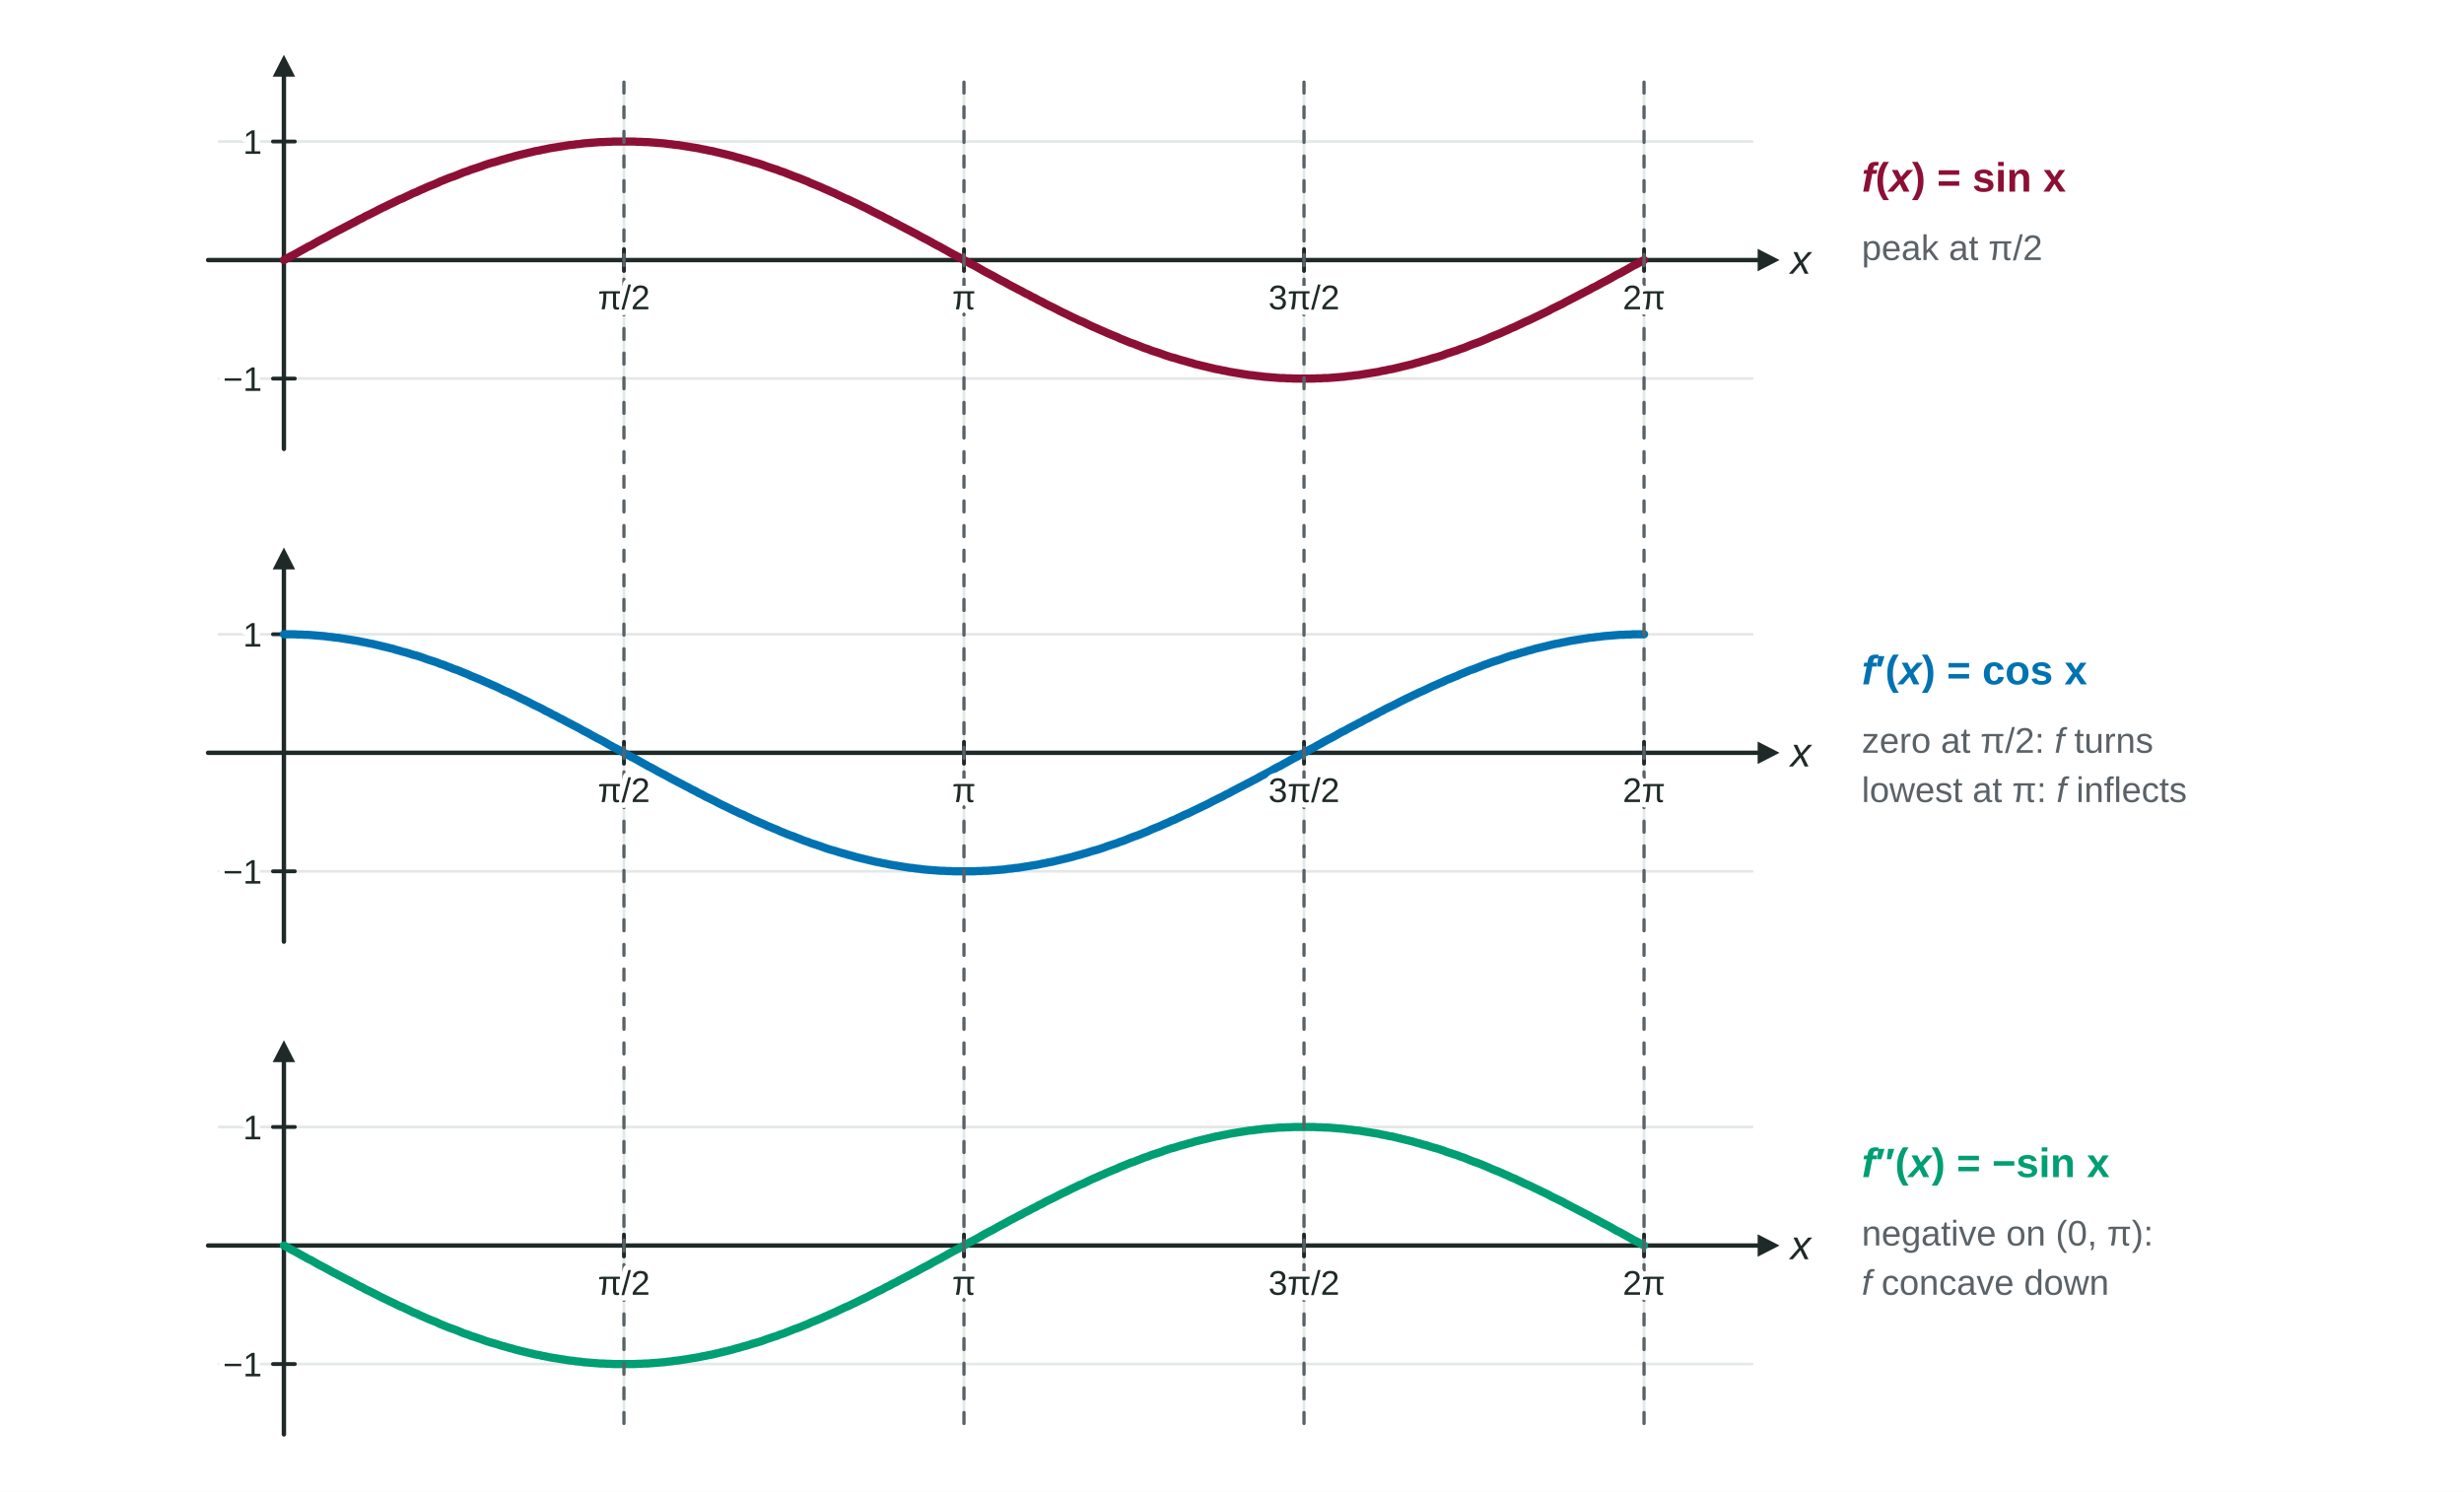
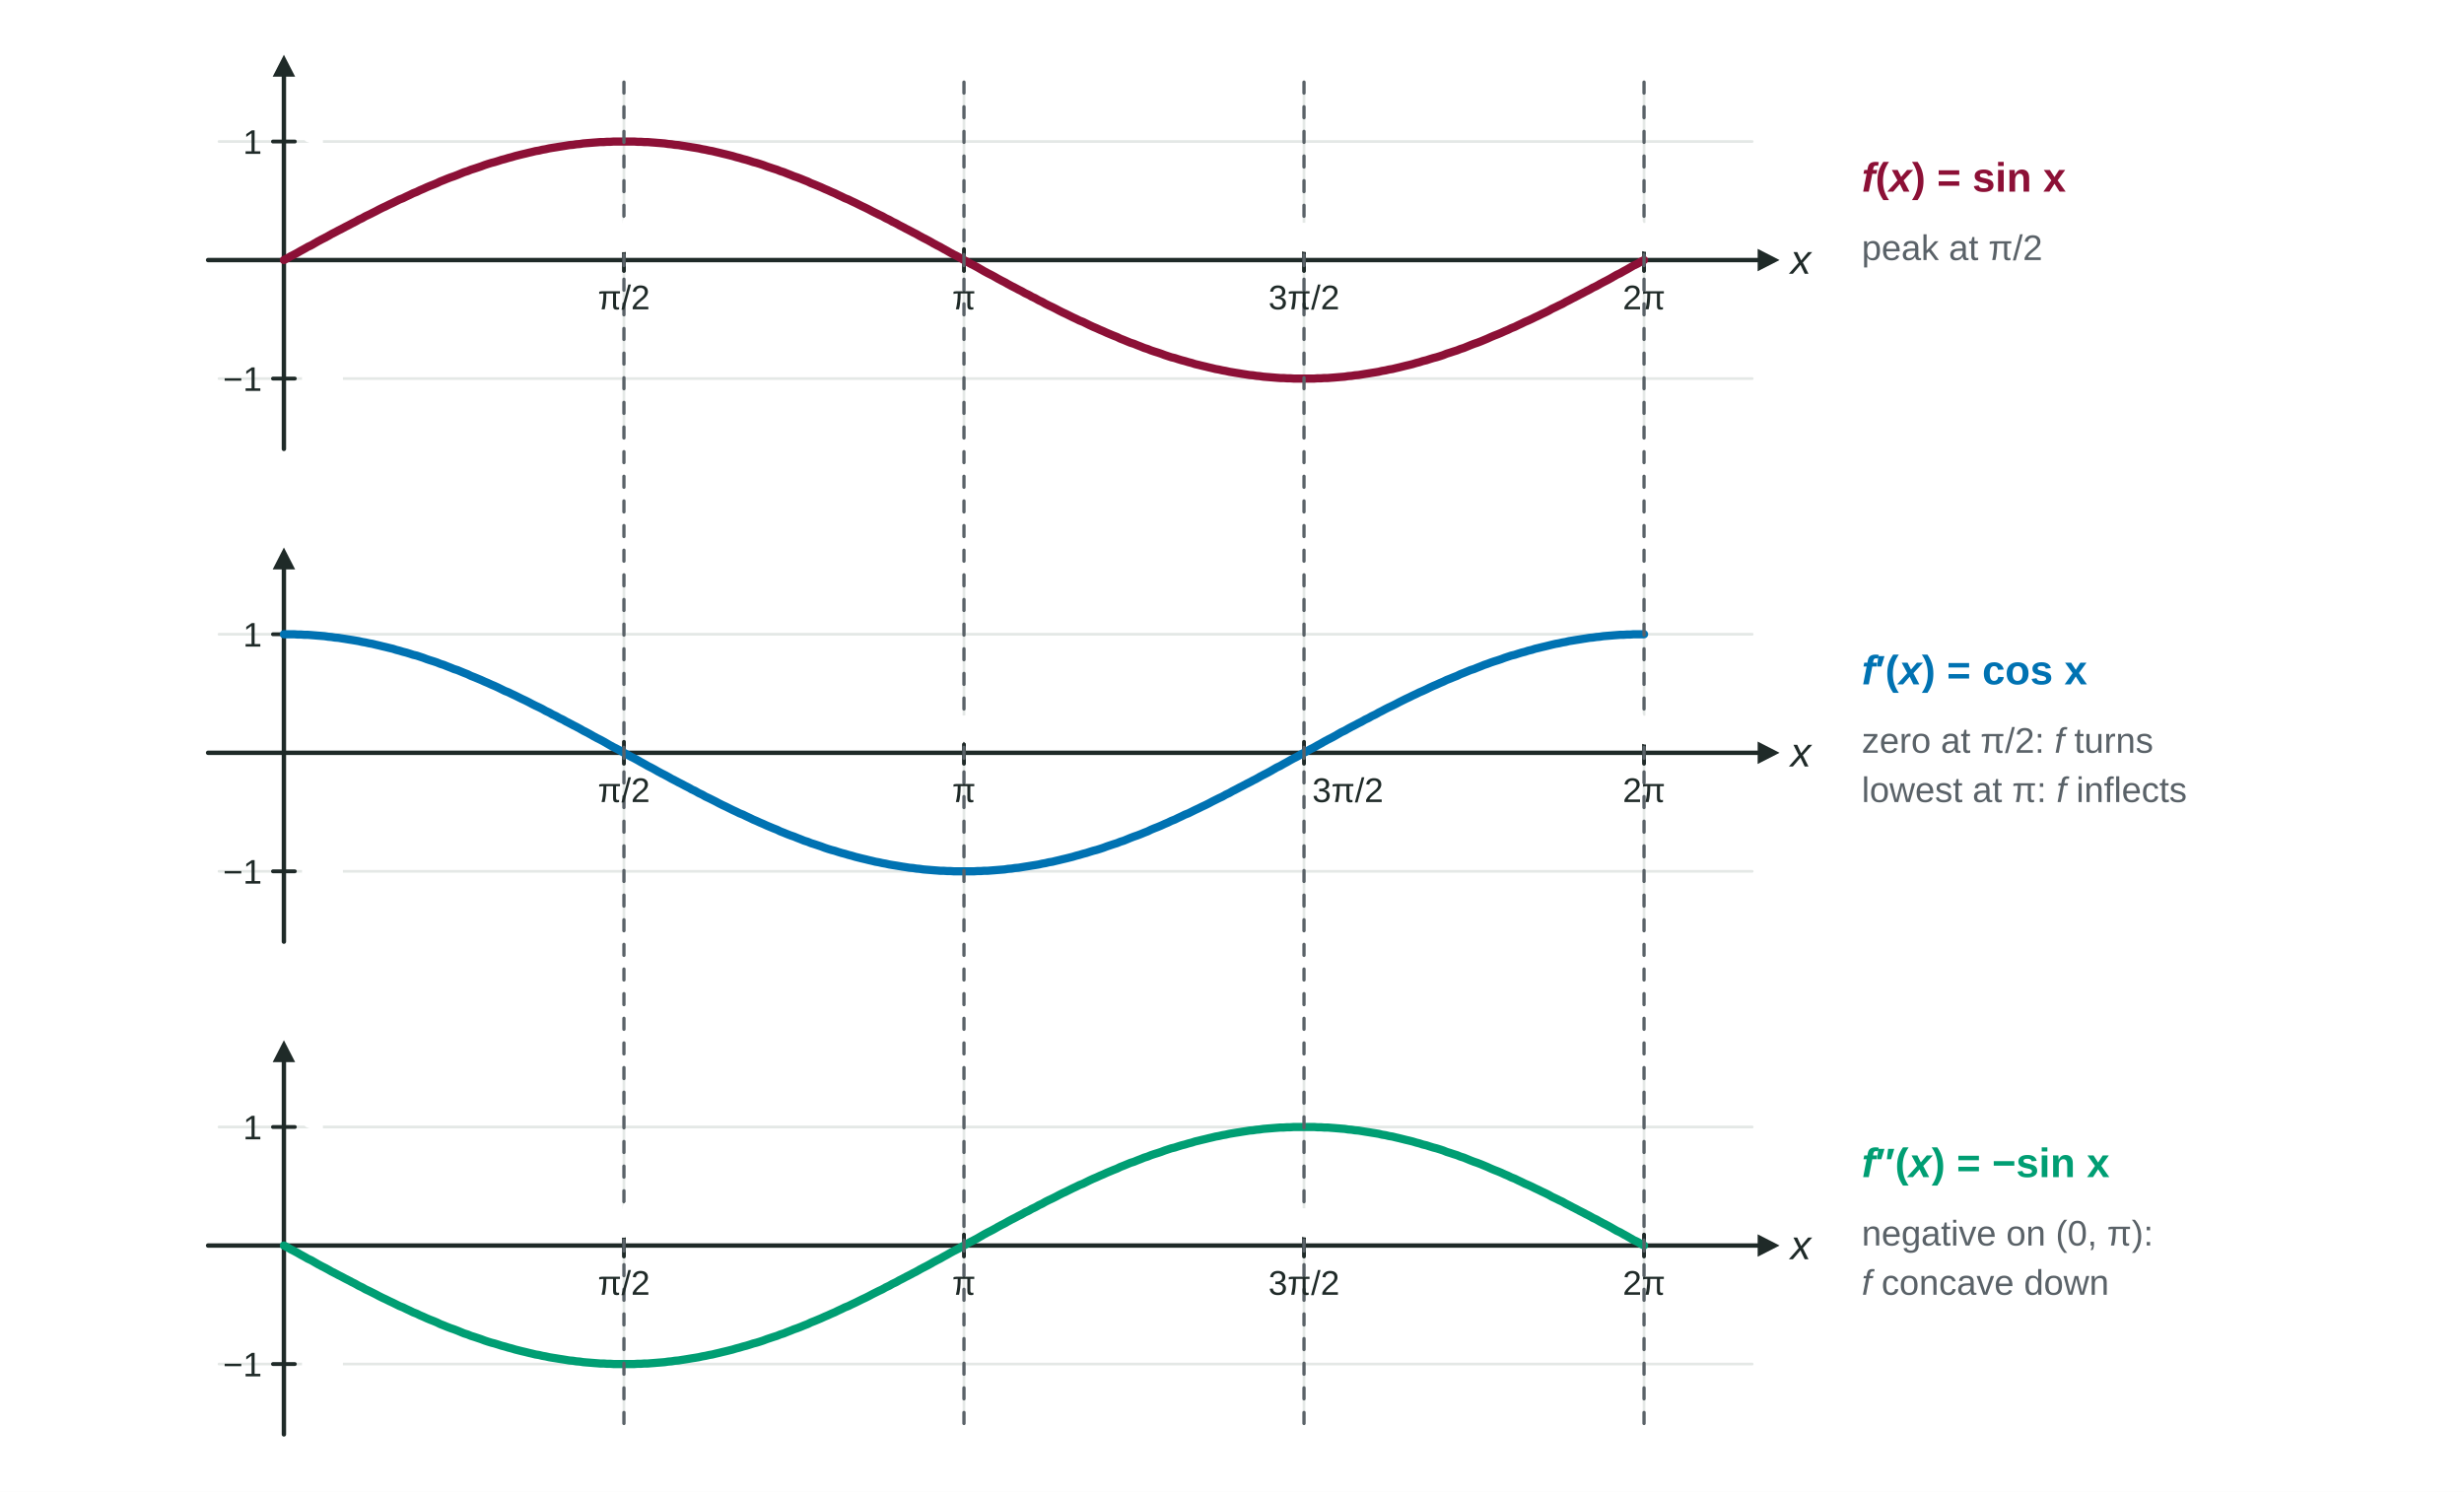
<svg xmlns="http://www.w3.org/2000/svg" viewBox="0 0 900 545" width="900" height="545" role="img" aria-labelledby="f-fp-fpp-sine-t f-fp-fpp-sine-d" font-family="Arial, Helvetica, sans-serif">
  <rect width="900" height="545" fill="#FFFFFF" />
  <line x1="227.9" y1="30" x2="227.9" y2="160" stroke="#E4E8E6" stroke-width="1" stroke-linecap="round" />
  <line x1="352.1" y1="30" x2="352.1" y2="160" stroke="#E4E8E6" stroke-width="1" stroke-linecap="round" />
  <line x1="476.3" y1="30" x2="476.3" y2="160" stroke="#E4E8E6" stroke-width="1" stroke-linecap="round" />
  <line x1="600.5" y1="30" x2="600.5" y2="160" stroke="#E4E8E6" stroke-width="1" stroke-linecap="round" />
  <line x1="80" y1="138.3" x2="640" y2="138.3" stroke="#E4E8E6" stroke-width="1" stroke-linecap="round" />
  <line x1="80" y1="51.7" x2="640" y2="51.7" stroke="#E4E8E6" stroke-width="1" stroke-linecap="round" />
  <line x1="76" y1="95" x2="644" y2="95" stroke="#1F2A28" stroke-width="1.6" stroke-linecap="round" />
  <polygon points="650,95 642,99.1 642,90.9" fill="#1F2A28" />
  <line x1="103.7" y1="164" x2="103.7" y2="26" stroke="#1F2A28" stroke-width="1.6" stroke-linecap="round" />
  <polygon points="103.7,20 107.8,28 99.6,28" fill="#1F2A28" />
  <line x1="227.9" y1="91" x2="227.9" y2="99" stroke="#1F2A28" stroke-width="1.4" stroke-linecap="round" />
  <line x1="352.1" y1="91" x2="352.1" y2="99" stroke="#1F2A28" stroke-width="1.4" stroke-linecap="round" />
  <line x1="476.3" y1="91" x2="476.3" y2="99" stroke="#1F2A28" stroke-width="1.4" stroke-linecap="round" />
  <line x1="600.5" y1="91" x2="600.5" y2="99" stroke="#1F2A28" stroke-width="1.4" stroke-linecap="round" />
  <line x1="99.7" y1="138.3" x2="107.7" y2="138.3" stroke="#1F2A28" stroke-width="1.4" stroke-linecap="round" />
  <line x1="99.7" y1="51.7" x2="107.7" y2="51.7" stroke="#1F2A28" stroke-width="1.4" stroke-linecap="round" />
  <text x="654" y="100" font-size="15" fill="#1F2A28" font-style="italic">x</text>
  <path d="M103.7 95L105 94.3L106.2 93.6L107.4 93L108.7 92.3L109.9 91.6L111.2 90.9L112.4 90.2L113.7 89.6L114.9 88.9L116.1 88.2L117.4 87.5L118.6 86.9L119.9 86.2L121.1 85.5L122.3 84.9L123.6 84.2L124.8 83.6L126.1 82.9L127.3 82.3L128.6 81.6L129.8 81L131 80.3L132.3 79.7L133.5 79L134.8 78.4L136 77.8L137.2 77.2L138.5 76.5L139.7 75.9L141 75.3L142.2 74.7L143.5 74.1L144.7 73.5L145.9 72.9L147.2 72.4L148.4 71.8L149.7 71.2L150.9 70.6L152.2 70.1L153.4 69.5L154.6 69L155.9 68.4L157.1 67.9L158.4 67.4L159.6 66.9L160.8 66.3L162.1 65.8L163.3 65.3L164.6 64.8L165.8 64.4L167.1 63.9L168.3 63.4L169.5 62.9L170.8 62.5L172 62L173.3 61.6L174.5 61.2L175.7 60.8L177 60.3L178.2 59.9L179.5 59.5L180.7 59.2L182 58.8L183.2 58.4L184.4 58.1L185.7 57.7L186.9 57.4L188.2 57L189.4 56.7L190.6 56.4L191.9 56.1L193.1 55.8L194.4 55.5L195.6 55.2L196.9 55L198.1 54.7L199.3 54.5L200.6 54.2L201.8 54L203.1 53.8L204.3 53.6L205.6 53.4L206.8 53.2L208 53L209.3 52.9L210.5 52.7L211.8 52.6L213 52.4L214.2 52.3L215.5 52.2L216.7 52.1L218 52L219.2 51.9L220.5 51.9L221.7 51.8L222.9 51.8L224.2 51.7L225.4 51.7L226.7 51.7L227.9 51.7L229.1 51.7L230.4 51.7L231.6 51.7L232.9 51.8L234.1 51.8L235.4 51.9L236.6 51.9L237.8 52L239.1 52.1L240.3 52.2L241.6 52.3L242.8 52.4L244.1 52.6L245.3 52.7L246.5 52.9L247.8 53L249 53.2L250.3 53.4L251.5 53.6L252.7 53.8L254 54L255.2 54.2L256.5 54.5L257.7 54.7L259 55L260.2 55.2L261.4 55.5L262.7 55.8L263.9 56.1L265.2 56.4L266.4 56.7L267.6 57L268.9 57.4L270.1 57.7L271.4 58.1L272.6 58.4L273.9 58.8L275.1 59.2L276.3 59.5L277.6 59.9L278.8 60.3L280.1 60.8L281.3 61.2L282.5 61.6L283.8 62L285 62.5L286.3 62.9L287.5 63.4L288.8 63.9L290 64.4L291.2 64.8L292.5 65.3L293.7 65.8L295 66.3L296.2 66.9L297.5 67.4L298.7 67.9L299.9 68.4L301.2 69L302.4 69.5L303.7 70.1L304.9 70.6L306.1 71.2L307.4 71.8L308.6 72.4L309.9 72.9L311.1 73.5L312.4 74.1L313.6 74.7L314.8 75.3L316.1 75.9L317.3 76.5L318.6 77.2L319.8 77.8L321 78.4L322.3 79L323.5 79.7L324.8 80.3L326 81L327.3 81.6L328.5 82.3L329.7 82.9L331 83.6L332.2 84.2L333.5 84.9L334.7 85.5L335.9 86.2L337.2 86.9L338.4 87.5L339.7 88.2L340.9 88.9L342.2 89.6L343.4 90.2L344.6 90.9L345.9 91.6L347.1 92.3L348.4 93L349.6 93.6L350.9 94.3L352.1 95L353.3 95.7L354.6 96.4L355.8 97L357.1 97.7L358.3 98.4L359.5 99.1L360.8 99.8L362 100.4L363.3 101.1L364.5 101.8L365.8 102.5L367 103.1L368.2 103.8L369.5 104.5L370.7 105.1L372 105.8L373.2 106.4L374.4 107.1L375.7 107.7L376.9 108.4L378.2 109L379.4 109.7L380.7 110.3L381.9 111L383.1 111.6L384.4 112.2L385.6 112.8L386.9 113.5L388.1 114.1L389.4 114.7L390.6 115.3L391.8 115.9L393.1 116.5L394.3 117.1L395.6 117.6L396.8 118.2L398 118.8L399.3 119.4L400.5 119.9L401.8 120.5L403 121L404.3 121.6L405.5 122.1L406.7 122.6L408 123.1L409.2 123.7L410.5 124.2L411.7 124.7L412.9 125.2L414.2 125.6L415.4 126.1L416.7 126.6L417.9 127.1L419.2 127.5L420.4 128L421.6 128.4L422.9 128.8L424.1 129.2L425.4 129.7L426.6 130.1L427.8 130.5L429.1 130.8L430.3 131.2L431.6 131.6L432.8 131.9L434.1 132.3L435.3 132.6L436.5 133L437.8 133.3L439 133.6L440.3 133.9L441.5 134.2L442.8 134.5L444 134.8L445.2 135L446.5 135.3L447.7 135.5L449 135.8L450.2 136L451.4 136.2L452.7 136.4L453.9 136.6L455.2 136.8L456.4 137L457.7 137.1L458.9 137.3L460.1 137.4L461.4 137.6L462.6 137.7L463.9 137.8L465.1 137.9L466.3 138L467.6 138.1L468.8 138.1L470.1 138.2L471.3 138.2L472.6 138.3L473.8 138.3L475 138.3L476.3 138.3L477.5 138.3L478.8 138.3L480 138.3L481.2 138.2L482.5 138.2L483.7 138.1L485 138.1L486.2 138L487.5 137.9L488.7 137.8L489.9 137.7L491.2 137.6L492.4 137.4L493.7 137.3L494.9 137.1L496.2 137L497.4 136.8L498.6 136.6L499.9 136.4L501.1 136.2L502.4 136L503.6 135.8L504.8 135.5L506.1 135.3L507.3 135L508.6 134.8L509.8 134.5L511.1 134.2L512.3 133.9L513.5 133.6L514.8 133.3L516 133L517.3 132.6L518.5 132.3L519.7 131.9L521 131.6L522.2 131.2L523.5 130.8L524.7 130.5L526 130.1L527.2 129.7L528.4 129.2L529.7 128.8L530.9 128.4L532.2 128L533.4 127.5L534.7 127.1L535.9 126.6L537.1 126.1L538.4 125.6L539.6 125.2L540.9 124.7L542.1 124.2L543.3 123.7L544.6 123.1L545.8 122.6L547.1 122.1L548.3 121.6L549.6 121L550.8 120.5L552 119.9L553.3 119.4L554.5 118.8L555.8 118.2L557 117.6L558.2 117.1L559.5 116.5L560.7 115.9L562 115.3L563.2 114.7L564.5 114.1L565.7 113.5L566.9 112.8L568.2 112.2L569.4 111.6L570.7 111L571.9 110.3L573.1 109.7L574.4 109L575.6 108.4L576.9 107.7L578.1 107.1L579.4 106.4L580.6 105.8L581.8 105.1L583.1 104.5L584.3 103.8L585.6 103.1L586.8 102.5L588.1 101.8L589.3 101.1L590.5 100.4L591.8 99.8L593 99.1L594.3 98.4L595.5 97.7L596.7 97L598 96.4L599.2 95.7L600.5 95" fill="none" stroke="#8C1036" stroke-width="3" stroke-linejoin="round" stroke-linecap="round" />
  <line x1="227.9" y1="210" x2="227.9" y2="340" stroke="#E4E8E6" stroke-width="1" stroke-linecap="round" />
  <line x1="352.1" y1="210" x2="352.1" y2="340" stroke="#E4E8E6" stroke-width="1" stroke-linecap="round" />
  <line x1="476.3" y1="210" x2="476.3" y2="340" stroke="#E4E8E6" stroke-width="1" stroke-linecap="round" />
  <line x1="600.5" y1="210" x2="600.5" y2="340" stroke="#E4E8E6" stroke-width="1" stroke-linecap="round" />
  <line x1="80" y1="318.3" x2="640" y2="318.3" stroke="#E4E8E6" stroke-width="1" stroke-linecap="round" />
  <line x1="80" y1="231.7" x2="640" y2="231.7" stroke="#E4E8E6" stroke-width="1" stroke-linecap="round" />
  <line x1="76" y1="275" x2="644" y2="275" stroke="#1F2A28" stroke-width="1.6" stroke-linecap="round" />
  <polygon points="650,275 642,279.1 642,270.9" fill="#1F2A28" />
  <line x1="103.7" y1="344" x2="103.7" y2="206" stroke="#1F2A28" stroke-width="1.6" stroke-linecap="round" />
  <polygon points="103.7,200 107.8,208 99.6,208" fill="#1F2A28" />
  <line x1="227.9" y1="271" x2="227.9" y2="279" stroke="#1F2A28" stroke-width="1.4" stroke-linecap="round" />
  <line x1="352.1" y1="271" x2="352.1" y2="279" stroke="#1F2A28" stroke-width="1.4" stroke-linecap="round" />
  <line x1="476.3" y1="271" x2="476.3" y2="279" stroke="#1F2A28" stroke-width="1.4" stroke-linecap="round" />
  <line x1="600.5" y1="271" x2="600.5" y2="279" stroke="#1F2A28" stroke-width="1.4" stroke-linecap="round" />
  <line x1="99.7" y1="318.3" x2="107.7" y2="318.3" stroke="#1F2A28" stroke-width="1.4" stroke-linecap="round" />
  <line x1="99.7" y1="231.7" x2="107.7" y2="231.7" stroke="#1F2A28" stroke-width="1.4" stroke-linecap="round" />
  <text x="654" y="280" font-size="15" fill="#1F2A28" font-style="italic">x</text>
  <path d="M103.7 231.7L105 231.7L106.2 231.7L107.4 231.7L108.7 231.8L109.9 231.8L111.2 231.9L112.4 231.9L113.7 232L114.9 232.1L116.1 232.2L117.4 232.3L118.6 232.4L119.9 232.6L121.1 232.7L122.3 232.9L123.6 233L124.8 233.2L126.1 233.4L127.3 233.6L128.6 233.8L129.8 234L131 234.2L132.3 234.5L133.5 234.7L134.8 235L136 235.2L137.2 235.5L138.5 235.8L139.7 236.1L141 236.4L142.2 236.7L143.5 237L144.7 237.4L145.9 237.7L147.2 238.1L148.4 238.4L149.7 238.8L150.9 239.2L152.2 239.5L153.4 239.9L154.6 240.3L155.9 240.8L157.1 241.2L158.4 241.6L159.6 242L160.8 242.5L162.1 242.9L163.3 243.4L164.6 243.9L165.8 244.4L167.1 244.8L168.3 245.3L169.5 245.8L170.8 246.3L172 246.9L173.3 247.4L174.5 247.9L175.7 248.4L177 249L178.2 249.5L179.5 250.1L180.7 250.6L182 251.2L183.2 251.8L184.4 252.4L185.7 252.9L186.9 253.5L188.2 254.1L189.4 254.7L190.6 255.3L191.9 255.9L193.1 256.5L194.4 257.2L195.6 257.8L196.9 258.4L198.1 259L199.3 259.7L200.6 260.3L201.8 261L203.1 261.6L204.3 262.3L205.6 262.9L206.8 263.6L208 264.2L209.3 264.9L210.5 265.5L211.8 266.2L213 266.9L214.2 267.5L215.5 268.2L216.7 268.9L218 269.6L219.2 270.2L220.5 270.9L221.7 271.6L222.9 272.3L224.2 273L225.4 273.6L226.7 274.3L227.9 275L229.1 275.7L230.4 276.4L231.6 277L232.9 277.7L234.1 278.4L235.4 279.1L236.6 279.8L237.8 280.4L239.1 281.1L240.3 281.8L241.6 282.5L242.8 283.1L244.1 283.8L245.3 284.5L246.5 285.1L247.8 285.8L249 286.4L250.3 287.1L251.5 287.7L252.7 288.4L254 289L255.2 289.7L256.5 290.3L257.7 291L259 291.6L260.2 292.2L261.4 292.8L262.7 293.5L263.9 294.1L265.2 294.7L266.4 295.3L267.6 295.9L268.9 296.5L270.1 297.1L271.4 297.6L272.6 298.2L273.9 298.8L275.1 299.4L276.3 299.9L277.6 300.5L278.8 301L280.1 301.6L281.3 302.1L282.5 302.6L283.8 303.1L285 303.7L286.3 304.2L287.5 304.7L288.8 305.2L290 305.6L291.2 306.1L292.5 306.6L293.7 307.1L295 307.5L296.2 308L297.5 308.4L298.7 308.8L299.9 309.2L301.2 309.7L302.4 310.1L303.7 310.5L304.9 310.8L306.1 311.2L307.4 311.6L308.6 311.9L309.9 312.3L311.1 312.6L312.4 313L313.6 313.3L314.8 313.6L316.1 313.9L317.3 314.2L318.6 314.5L319.8 314.8L321 315L322.3 315.3L323.5 315.5L324.8 315.8L326 316L327.3 316.2L328.5 316.4L329.7 316.6L331 316.8L332.2 317L333.5 317.1L334.7 317.3L335.9 317.4L337.2 317.6L338.4 317.7L339.7 317.8L340.9 317.9L342.2 318L343.4 318.1L344.6 318.1L345.9 318.2L347.1 318.2L348.4 318.3L349.6 318.3L350.9 318.3L352.1 318.3L353.3 318.3L354.6 318.3L355.8 318.3L357.1 318.2L358.3 318.2L359.5 318.1L360.8 318.1L362 318L363.3 317.9L364.5 317.8L365.8 317.7L367 317.6L368.2 317.4L369.5 317.3L370.7 317.1L372 317L373.2 316.8L374.4 316.6L375.7 316.4L376.9 316.2L378.2 316L379.4 315.8L380.7 315.5L381.9 315.3L383.1 315L384.4 314.8L385.6 314.5L386.9 314.2L388.1 313.9L389.4 313.6L390.6 313.3L391.8 313L393.1 312.6L394.3 312.3L395.6 311.9L396.8 311.6L398 311.2L399.3 310.8L400.5 310.5L401.8 310.1L403 309.7L404.3 309.2L405.5 308.8L406.7 308.4L408 308L409.2 307.5L410.5 307.1L411.7 306.6L412.9 306.1L414.2 305.6L415.4 305.2L416.7 304.7L417.9 304.2L419.2 303.7L420.4 303.1L421.6 302.6L422.9 302.1L424.1 301.6L425.4 301L426.6 300.5L427.8 299.9L429.1 299.4L430.3 298.8L431.6 298.2L432.8 297.6L434.1 297.1L435.3 296.5L436.5 295.9L437.8 295.3L439 294.7L440.3 294.1L441.5 293.5L442.8 292.8L444 292.2L445.2 291.6L446.5 291L447.7 290.3L449 289.7L450.2 289L451.4 288.4L452.7 287.7L453.9 287.1L455.2 286.4L456.4 285.8L457.7 285.1L458.9 284.5L460.1 283.8L461.4 283.1L462.6 282.5L463.9 281.8L465.1 281.1L466.3 280.4L467.6 279.8L468.8 279.1L470.1 278.4L471.3 277.7L472.6 277L473.8 276.4L475 275.7L476.3 275L477.5 274.3L478.8 273.6L480 273L481.2 272.3L482.5 271.6L483.7 270.9L485 270.2L486.2 269.6L487.5 268.9L488.7 268.2L489.9 267.5L491.2 266.9L492.4 266.2L493.7 265.5L494.9 264.9L496.2 264.2L497.4 263.6L498.6 262.9L499.9 262.3L501.1 261.6L502.4 261L503.6 260.3L504.8 259.7L506.1 259L507.3 258.4L508.6 257.8L509.8 257.2L511.1 256.5L512.3 255.9L513.5 255.3L514.8 254.7L516 254.1L517.3 253.5L518.5 252.9L519.7 252.4L521 251.8L522.2 251.2L523.5 250.6L524.7 250.1L526 249.5L527.2 249L528.4 248.4L529.7 247.9L530.9 247.4L532.2 246.9L533.4 246.3L534.7 245.8L535.9 245.3L537.1 244.8L538.4 244.4L539.6 243.9L540.9 243.4L542.1 242.9L543.3 242.5L544.6 242L545.8 241.6L547.1 241.2L548.3 240.8L549.6 240.3L550.8 239.9L552 239.5L553.3 239.2L554.5 238.8L555.8 238.4L557 238.1L558.2 237.7L559.5 237.4L560.7 237L562 236.7L563.2 236.4L564.5 236.1L565.7 235.8L566.9 235.5L568.2 235.2L569.4 235L570.7 234.7L571.9 234.5L573.1 234.2L574.4 234L575.6 233.8L576.9 233.6L578.1 233.4L579.4 233.2L580.6 233L581.8 232.9L583.1 232.7L584.3 232.6L585.6 232.4L586.8 232.3L588.1 232.2L589.3 232.1L590.5 232L591.8 231.9L593 231.9L594.3 231.8L595.5 231.8L596.7 231.7L598 231.7L599.2 231.7L600.5 231.7" fill="none" stroke="#0072B2" stroke-width="3" stroke-linejoin="round" stroke-linecap="round" />
  <line x1="227.9" y1="390" x2="227.9" y2="520" stroke="#E4E8E6" stroke-width="1" stroke-linecap="round" />
  <line x1="352.1" y1="390" x2="352.1" y2="520" stroke="#E4E8E6" stroke-width="1" stroke-linecap="round" />
  <line x1="476.3" y1="390" x2="476.3" y2="520" stroke="#E4E8E6" stroke-width="1" stroke-linecap="round" />
  <line x1="600.5" y1="390" x2="600.5" y2="520" stroke="#E4E8E6" stroke-width="1" stroke-linecap="round" />
  <line x1="80" y1="498.3" x2="640" y2="498.3" stroke="#E4E8E6" stroke-width="1" stroke-linecap="round" />
  <line x1="80" y1="411.7" x2="640" y2="411.7" stroke="#E4E8E6" stroke-width="1" stroke-linecap="round" />
  <line x1="76" y1="455" x2="644" y2="455" stroke="#1F2A28" stroke-width="1.6" stroke-linecap="round" />
  <polygon points="650,455 642,459.1 642,450.9" fill="#1F2A28" />
  <line x1="103.7" y1="524" x2="103.7" y2="386" stroke="#1F2A28" stroke-width="1.6" stroke-linecap="round" />
  <polygon points="103.7,380 107.8,388 99.6,388" fill="#1F2A28" />
  <line x1="227.9" y1="451" x2="227.9" y2="459" stroke="#1F2A28" stroke-width="1.4" stroke-linecap="round" />
  <line x1="352.1" y1="451" x2="352.1" y2="459" stroke="#1F2A28" stroke-width="1.4" stroke-linecap="round" />
  <line x1="476.3" y1="451" x2="476.3" y2="459" stroke="#1F2A28" stroke-width="1.4" stroke-linecap="round" />
  <line x1="600.5" y1="451" x2="600.5" y2="459" stroke="#1F2A28" stroke-width="1.4" stroke-linecap="round" />
  <line x1="99.7" y1="498.3" x2="107.7" y2="498.3" stroke="#1F2A28" stroke-width="1.4" stroke-linecap="round" />
  <line x1="99.7" y1="411.7" x2="107.7" y2="411.7" stroke="#1F2A28" stroke-width="1.4" stroke-linecap="round" />
  <text x="654" y="460" font-size="15" fill="#1F2A28" font-style="italic">x</text>
  <path d="M103.7 455L105 455.7L106.2 456.4L107.4 457L108.7 457.7L109.9 458.4L111.2 459.1L112.4 459.8L113.7 460.4L114.9 461.1L116.1 461.8L117.4 462.5L118.6 463.1L119.9 463.8L121.1 464.5L122.3 465.1L123.6 465.8L124.8 466.4L126.1 467.1L127.3 467.7L128.6 468.4L129.8 469L131 469.7L132.3 470.3L133.5 471L134.8 471.6L136 472.2L137.2 472.8L138.5 473.5L139.7 474.1L141 474.7L142.2 475.3L143.5 475.9L144.7 476.5L145.9 477.1L147.2 477.6L148.4 478.2L149.7 478.8L150.9 479.4L152.2 479.9L153.4 480.5L154.6 481L155.9 481.6L157.1 482.1L158.4 482.6L159.6 483.1L160.8 483.7L162.1 484.2L163.3 484.7L164.6 485.2L165.8 485.6L167.1 486.1L168.3 486.6L169.5 487.1L170.8 487.5L172 488L173.3 488.4L174.5 488.8L175.7 489.2L177 489.7L178.2 490.1L179.5 490.5L180.7 490.8L182 491.2L183.2 491.6L184.4 491.9L185.7 492.3L186.9 492.6L188.2 493L189.4 493.3L190.6 493.6L191.9 493.9L193.1 494.2L194.4 494.5L195.6 494.8L196.9 495L198.1 495.3L199.3 495.5L200.6 495.8L201.8 496L203.1 496.2L204.3 496.4L205.6 496.6L206.8 496.8L208 497L209.3 497.1L210.5 497.3L211.8 497.4L213 497.6L214.2 497.7L215.5 497.8L216.7 497.9L218 498L219.2 498.1L220.5 498.1L221.7 498.2L222.9 498.2L224.2 498.3L225.4 498.3L226.7 498.3L227.9 498.3L229.1 498.3L230.4 498.3L231.6 498.3L232.9 498.2L234.1 498.2L235.4 498.1L236.6 498.1L237.8 498L239.1 497.9L240.3 497.8L241.6 497.7L242.8 497.6L244.1 497.4L245.3 497.3L246.5 497.1L247.8 497L249 496.8L250.3 496.6L251.5 496.4L252.7 496.2L254 496L255.2 495.8L256.5 495.5L257.7 495.3L259 495L260.2 494.8L261.4 494.5L262.7 494.2L263.9 493.9L265.2 493.6L266.4 493.3L267.6 493L268.9 492.6L270.1 492.3L271.4 491.9L272.6 491.6L273.9 491.2L275.1 490.8L276.3 490.5L277.6 490.1L278.8 489.7L280.1 489.2L281.3 488.8L282.5 488.4L283.8 488L285 487.5L286.3 487.1L287.5 486.6L288.8 486.1L290 485.6L291.2 485.2L292.5 484.7L293.7 484.2L295 483.7L296.2 483.1L297.5 482.6L298.7 482.1L299.9 481.6L301.2 481L302.4 480.5L303.7 479.9L304.9 479.4L306.1 478.8L307.4 478.2L308.6 477.6L309.9 477.1L311.1 476.5L312.4 475.9L313.6 475.3L314.8 474.7L316.1 474.1L317.3 473.5L318.6 472.8L319.8 472.2L321 471.6L322.3 471L323.5 470.3L324.8 469.7L326 469L327.3 468.4L328.5 467.7L329.7 467.1L331 466.4L332.2 465.8L333.5 465.1L334.7 464.5L335.9 463.8L337.2 463.1L338.4 462.5L339.7 461.8L340.9 461.1L342.2 460.4L343.4 459.8L344.6 459.1L345.9 458.4L347.1 457.7L348.4 457L349.6 456.4L350.9 455.7L352.1 455L353.3 454.3L354.6 453.6L355.8 453L357.1 452.3L358.3 451.6L359.5 450.9L360.8 450.2L362 449.6L363.3 448.9L364.5 448.2L365.8 447.5L367 446.9L368.2 446.2L369.5 445.5L370.7 444.9L372 444.2L373.2 443.6L374.4 442.9L375.7 442.3L376.9 441.6L378.2 441L379.4 440.3L380.7 439.7L381.9 439L383.1 438.4L384.4 437.8L385.6 437.2L386.9 436.5L388.1 435.9L389.4 435.3L390.6 434.7L391.8 434.1L393.1 433.5L394.3 432.9L395.6 432.4L396.8 431.8L398 431.2L399.3 430.6L400.5 430.1L401.8 429.5L403 429L404.3 428.4L405.5 427.9L406.7 427.4L408 426.9L409.2 426.3L410.5 425.8L411.7 425.3L412.9 424.8L414.2 424.4L415.4 423.9L416.7 423.4L417.9 422.9L419.2 422.5L420.4 422L421.6 421.6L422.9 421.2L424.1 420.8L425.4 420.3L426.6 419.9L427.8 419.5L429.1 419.2L430.3 418.8L431.6 418.4L432.8 418.1L434.1 417.7L435.3 417.4L436.5 417L437.8 416.7L439 416.4L440.3 416.1L441.5 415.8L442.8 415.5L444 415.2L445.2 415L446.5 414.7L447.7 414.5L449 414.2L450.2 414L451.4 413.8L452.7 413.6L453.9 413.4L455.2 413.2L456.4 413L457.7 412.9L458.9 412.7L460.1 412.6L461.4 412.4L462.6 412.3L463.9 412.2L465.1 412.1L466.3 412L467.6 411.9L468.8 411.9L470.1 411.8L471.3 411.8L472.6 411.7L473.8 411.7L475 411.7L476.3 411.7L477.5 411.7L478.8 411.7L480 411.7L481.2 411.8L482.5 411.8L483.7 411.9L485 411.9L486.2 412L487.5 412.1L488.7 412.2L489.9 412.3L491.2 412.4L492.4 412.6L493.7 412.7L494.9 412.9L496.2 413L497.4 413.2L498.6 413.4L499.9 413.6L501.1 413.8L502.4 414L503.6 414.2L504.8 414.5L506.1 414.7L507.3 415L508.6 415.2L509.8 415.5L511.1 415.8L512.3 416.1L513.5 416.4L514.8 416.7L516 417L517.3 417.4L518.5 417.7L519.7 418.1L521 418.4L522.2 418.8L523.5 419.2L524.7 419.5L526 419.9L527.2 420.3L528.4 420.8L529.7 421.2L530.9 421.6L532.2 422L533.4 422.5L534.7 422.9L535.9 423.4L537.1 423.9L538.4 424.4L539.6 424.8L540.9 425.3L542.1 425.8L543.3 426.3L544.6 426.9L545.8 427.4L547.1 427.9L548.3 428.4L549.6 429L550.8 429.5L552 430.1L553.3 430.6L554.5 431.2L555.8 431.8L557 432.4L558.2 432.9L559.5 433.5L560.7 434.1L562 434.7L563.2 435.3L564.5 435.9L565.7 436.5L566.9 437.2L568.2 437.8L569.4 438.4L570.7 439L571.9 439.7L573.1 440.3L574.4 441L575.6 441.6L576.9 442.3L578.1 442.9L579.4 443.6L580.6 444.2L581.8 444.9L583.1 445.5L584.3 446.2L585.6 446.9L586.8 447.5L588.1 448.2L589.3 448.9L590.5 449.6L591.8 450.2L593 450.9L594.3 451.6L595.5 452.3L596.7 453L598 453.6L599.2 454.3L600.5 455" fill="none" stroke="#009E73" stroke-width="3" stroke-linejoin="round" stroke-linecap="round" />
  <line x1="227.9" y1="30" x2="227.9" y2="520" stroke="#5A6268" stroke-width="1.2" stroke-dasharray="4 5" stroke-linecap="round" />
  <line x1="352.1" y1="30" x2="352.1" y2="520" stroke="#5A6268" stroke-width="1.2" stroke-dasharray="4 5" stroke-linecap="round" />
  <line x1="476.3" y1="30" x2="476.3" y2="520" stroke="#5A6268" stroke-width="1.2" stroke-dasharray="4 5" stroke-linecap="round" />
  <line x1="600.5" y1="30" x2="600.5" y2="520" stroke="#5A6268" stroke-width="1.2" stroke-dasharray="4 5" stroke-linecap="round" />
  <text x="680" y="70" font-size="15" fill="#8C1036" font-weight="bold">
    <tspan font-style="italic">f</tspan>(<tspan font-style="italic">x</tspan>) = sin x</text>
  <text x="680" y="250" font-size="15" fill="#0072B2" font-weight="bold">
    <tspan font-style="italic">f</tspan>′(<tspan font-style="italic">x</tspan>) = cos x</text>
  <text x="680" y="430" font-size="15" fill="#009E73" font-weight="bold">
    <tspan font-style="italic">f</tspan>″(<tspan font-style="italic">x</tspan>) = −sin x</text>
  <text x="680" y="95" font-size="13" fill="#5A6268">peak at π/2</text>
  <text x="680" y="275" font-size="13" fill="#5A6268">zero at π/2: <tspan font-style="italic">f</tspan> turns</text>
  <text x="680" y="293" font-size="13" fill="#5A6268">lowest at π: <tspan font-style="italic">f</tspan> inflects</text>
  <text x="680" y="455" font-size="13" fill="#5A6268">negative on (0, π):</text>
  <text x="680" y="473" font-size="13" fill="#5A6268">
    <tspan font-style="italic">f</tspan> concave down</text>
-   <text x="227.9" y="113" font-size="12.5" fill="#FFFFFF" text-anchor="middle" stroke="#FFFFFF" stroke-width="4" stroke-linejoin="round">π/2</text>
+   <text x="227.9" y="90" font-size="12.5" fill="#FFFFFF" text-anchor="middle" stroke="#FFFFFF" stroke-width="4" stroke-linejoin="round">π/2</text>
  <text x="227.9" y="113" font-size="12.5" fill="#1F2A28" text-anchor="middle">π/2</text>
-   <text x="352.1" y="113" font-size="12.5" fill="#FFFFFF" text-anchor="middle" stroke="#FFFFFF" stroke-width="4" stroke-linejoin="round">π</text>
+   <text x="355.1" y="90" font-size="12.5" fill="#FFFFFF" text-anchor="start" stroke="#FFFFFF" stroke-width="4" stroke-linejoin="round">π</text>
  <text x="352.1" y="113" font-size="12.5" fill="#1F2A28" text-anchor="middle">π</text>
-   <text x="476.3" y="113" font-size="12.5" fill="#FFFFFF" text-anchor="middle" stroke="#FFFFFF" stroke-width="4" stroke-linejoin="round">3π/2</text>
+   <text x="476.3" y="90" font-size="12.5" fill="#FFFFFF" text-anchor="middle" stroke="#FFFFFF" stroke-width="4" stroke-linejoin="round">3π/2</text>
  <text x="476.3" y="113" font-size="12.5" fill="#1F2A28" text-anchor="middle">3π/2</text>
-   <text x="600.5" y="113" font-size="12.5" fill="#FFFFFF" text-anchor="middle" stroke="#FFFFFF" stroke-width="4" stroke-linejoin="round">2π</text>
+   <text x="600.5" y="90" font-size="12.5" fill="#FFFFFF" text-anchor="middle" stroke="#FFFFFF" stroke-width="4" stroke-linejoin="round">2π</text>
  <text x="600.5" y="113" font-size="12.5" fill="#1F2A28" text-anchor="middle">2π</text>
-   <text x="95.7" y="142.8" font-size="12.5" fill="#FFFFFF" text-anchor="end" stroke="#FFFFFF" stroke-width="4" stroke-linejoin="round">−1</text>
+   <text x="111.7" y="142.8" font-size="12.5" fill="#FFFFFF" text-anchor="start" stroke="#FFFFFF" stroke-width="4" stroke-linejoin="round">−1</text>
  <text x="95.7" y="142.8" font-size="12.5" fill="#1F2A28" text-anchor="end">−1</text>
-   <text x="95.7" y="56.2" font-size="12.5" fill="#FFFFFF" text-anchor="end" stroke="#FFFFFF" stroke-width="4" stroke-linejoin="round">1</text>
+   <text x="111.7" y="56.2" font-size="12.5" fill="#FFFFFF" text-anchor="start" stroke="#FFFFFF" stroke-width="4" stroke-linejoin="round">1</text>
  <text x="95.7" y="56.2" font-size="12.5" fill="#1F2A28" text-anchor="end">1</text>
-   <text x="227.9" y="293" font-size="12.5" fill="#FFFFFF" text-anchor="middle" stroke="#FFFFFF" stroke-width="4" stroke-linejoin="round">π/2</text>
+   <text x="230.9" y="270" font-size="12.5" fill="#FFFFFF" text-anchor="start" stroke="#FFFFFF" stroke-width="4" stroke-linejoin="round">π/2</text>
  <text x="227.9" y="293" font-size="12.5" fill="#1F2A28" text-anchor="middle">π/2</text>
-   <text x="352.1" y="293" font-size="12.5" fill="#FFFFFF" text-anchor="middle" stroke="#FFFFFF" stroke-width="4" stroke-linejoin="round">π</text>
+   <text x="352.1" y="270" font-size="12.5" fill="#FFFFFF" text-anchor="middle" stroke="#FFFFFF" stroke-width="4" stroke-linejoin="round">π</text>
  <text x="352.1" y="293" font-size="12.5" fill="#1F2A28" text-anchor="middle">π</text>
-   <text x="476.3" y="293" font-size="12.5" fill="#FFFFFF" text-anchor="middle" stroke="#FFFFFF" stroke-width="4" stroke-linejoin="round">3π/2</text>
-   <text x="476.3" y="293" font-size="12.5" fill="#1F2A28" text-anchor="middle">3π/2</text>
-   <text x="600.5" y="293" font-size="12.5" fill="#FFFFFF" text-anchor="middle" stroke="#FFFFFF" stroke-width="4" stroke-linejoin="round">2π</text>
+   <text x="473.3" y="270" font-size="12.5" fill="#FFFFFF" text-anchor="end" stroke="#FFFFFF" stroke-width="4" stroke-linejoin="round">3π/2</text>
+   <text x="479.3" y="293" font-size="12.5" fill="#1F2A28" text-anchor="start">3π/2</text>
+   <text x="600.5" y="270" font-size="12.5" fill="#FFFFFF" text-anchor="middle" stroke="#FFFFFF" stroke-width="4" stroke-linejoin="round">2π</text>
  <text x="600.5" y="293" font-size="12.5" fill="#1F2A28" text-anchor="middle">2π</text>
-   <text x="95.7" y="322.8" font-size="12.5" fill="#FFFFFF" text-anchor="end" stroke="#FFFFFF" stroke-width="4" stroke-linejoin="round">−1</text>
+   <text x="111.7" y="322.8" font-size="12.5" fill="#FFFFFF" text-anchor="start" stroke="#FFFFFF" stroke-width="4" stroke-linejoin="round">−1</text>
  <text x="95.7" y="322.8" font-size="12.5" fill="#1F2A28" text-anchor="end">−1</text>
-   <text x="95.7" y="236.2" font-size="12.5" fill="#FFFFFF" text-anchor="end" stroke="#FFFFFF" stroke-width="4" stroke-linejoin="round">1</text>
+   <text x="111.7" y="228.2" font-size="12.5" fill="#FFFFFF" text-anchor="start" stroke="#FFFFFF" stroke-width="4" stroke-linejoin="round">1</text>
  <text x="95.7" y="236.2" font-size="12.5" fill="#1F2A28" text-anchor="end">1</text>
-   <text x="227.9" y="473" font-size="12.5" fill="#FFFFFF" text-anchor="middle" stroke="#FFFFFF" stroke-width="4" stroke-linejoin="round">π/2</text>
+   <text x="227.9" y="450" font-size="12.5" fill="#FFFFFF" text-anchor="middle" stroke="#FFFFFF" stroke-width="4" stroke-linejoin="round">π/2</text>
  <text x="227.9" y="473" font-size="12.5" fill="#1F2A28" text-anchor="middle">π/2</text>
-   <text x="352.1" y="473" font-size="12.5" fill="#FFFFFF" text-anchor="middle" stroke="#FFFFFF" stroke-width="4" stroke-linejoin="round">π</text>
+   <text x="349.1" y="450" font-size="12.5" fill="#FFFFFF" text-anchor="end" stroke="#FFFFFF" stroke-width="4" stroke-linejoin="round">π</text>
  <text x="352.1" y="473" font-size="12.5" fill="#1F2A28" text-anchor="middle">π</text>
-   <text x="476.3" y="473" font-size="12.5" fill="#FFFFFF" text-anchor="middle" stroke="#FFFFFF" stroke-width="4" stroke-linejoin="round">3π/2</text>
+   <text x="476.3" y="450" font-size="12.5" fill="#FFFFFF" text-anchor="middle" stroke="#FFFFFF" stroke-width="4" stroke-linejoin="round">3π/2</text>
  <text x="476.3" y="473" font-size="12.5" fill="#1F2A28" text-anchor="middle">3π/2</text>
-   <text x="600.5" y="473" font-size="12.5" fill="#FFFFFF" text-anchor="middle" stroke="#FFFFFF" stroke-width="4" stroke-linejoin="round">2π</text>
+   <text x="603.5" y="450" font-size="12.5" fill="#FFFFFF" text-anchor="start" stroke="#FFFFFF" stroke-width="4" stroke-linejoin="round">2π</text>
  <text x="600.5" y="473" font-size="12.5" fill="#1F2A28" text-anchor="middle">2π</text>
-   <text x="95.7" y="502.8" font-size="12.5" fill="#FFFFFF" text-anchor="end" stroke="#FFFFFF" stroke-width="4" stroke-linejoin="round">−1</text>
+   <text x="111.7" y="502.8" font-size="12.5" fill="#FFFFFF" text-anchor="start" stroke="#FFFFFF" stroke-width="4" stroke-linejoin="round">−1</text>
  <text x="95.7" y="502.8" font-size="12.5" fill="#1F2A28" text-anchor="end">−1</text>
-   <text x="95.7" y="416.2" font-size="12.5" fill="#FFFFFF" text-anchor="end" stroke="#FFFFFF" stroke-width="4" stroke-linejoin="round">1</text>
+   <text x="111.7" y="416.2" font-size="12.5" fill="#FFFFFF" text-anchor="start" stroke="#FFFFFF" stroke-width="4" stroke-linejoin="round">1</text>
  <text x="95.7" y="416.2" font-size="12.5" fill="#1F2A28" text-anchor="end">1</text>
</svg>
